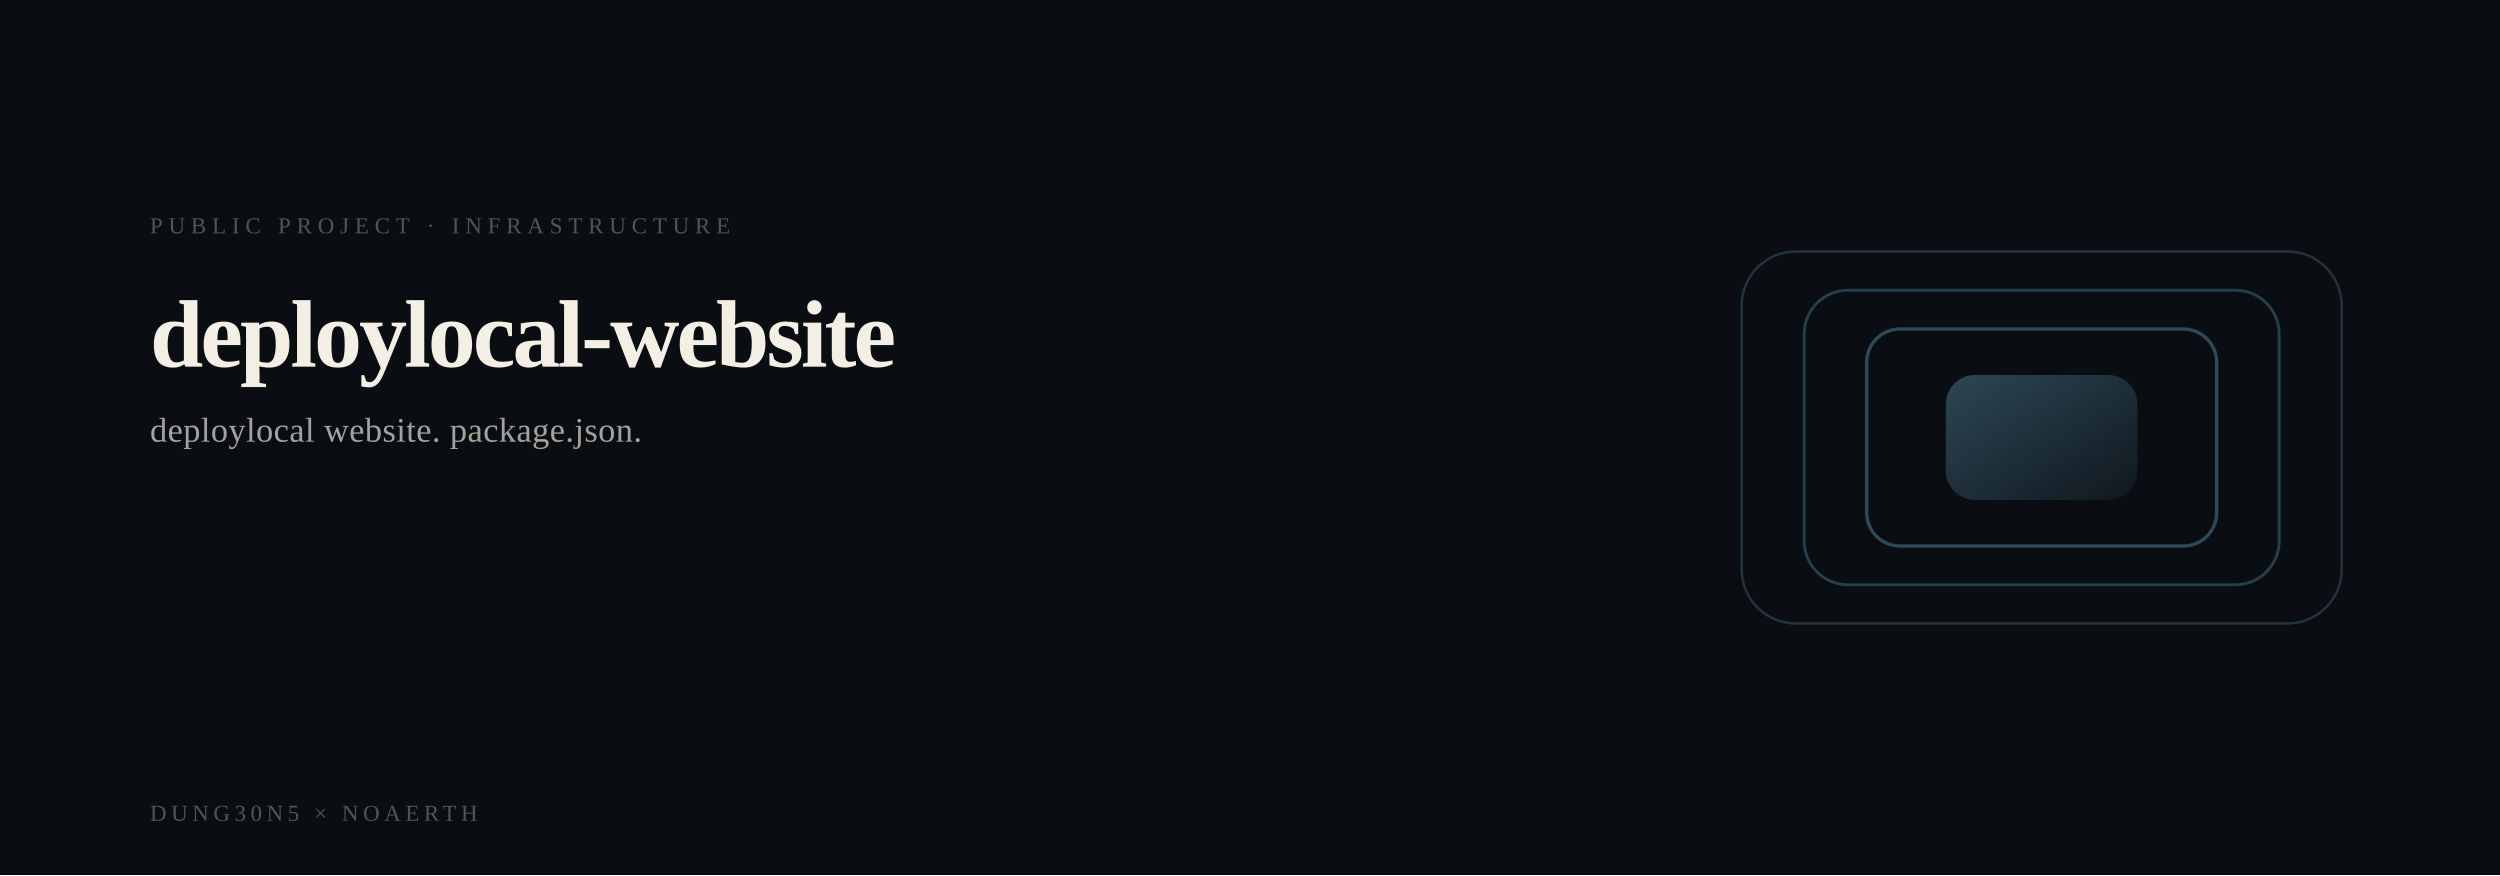
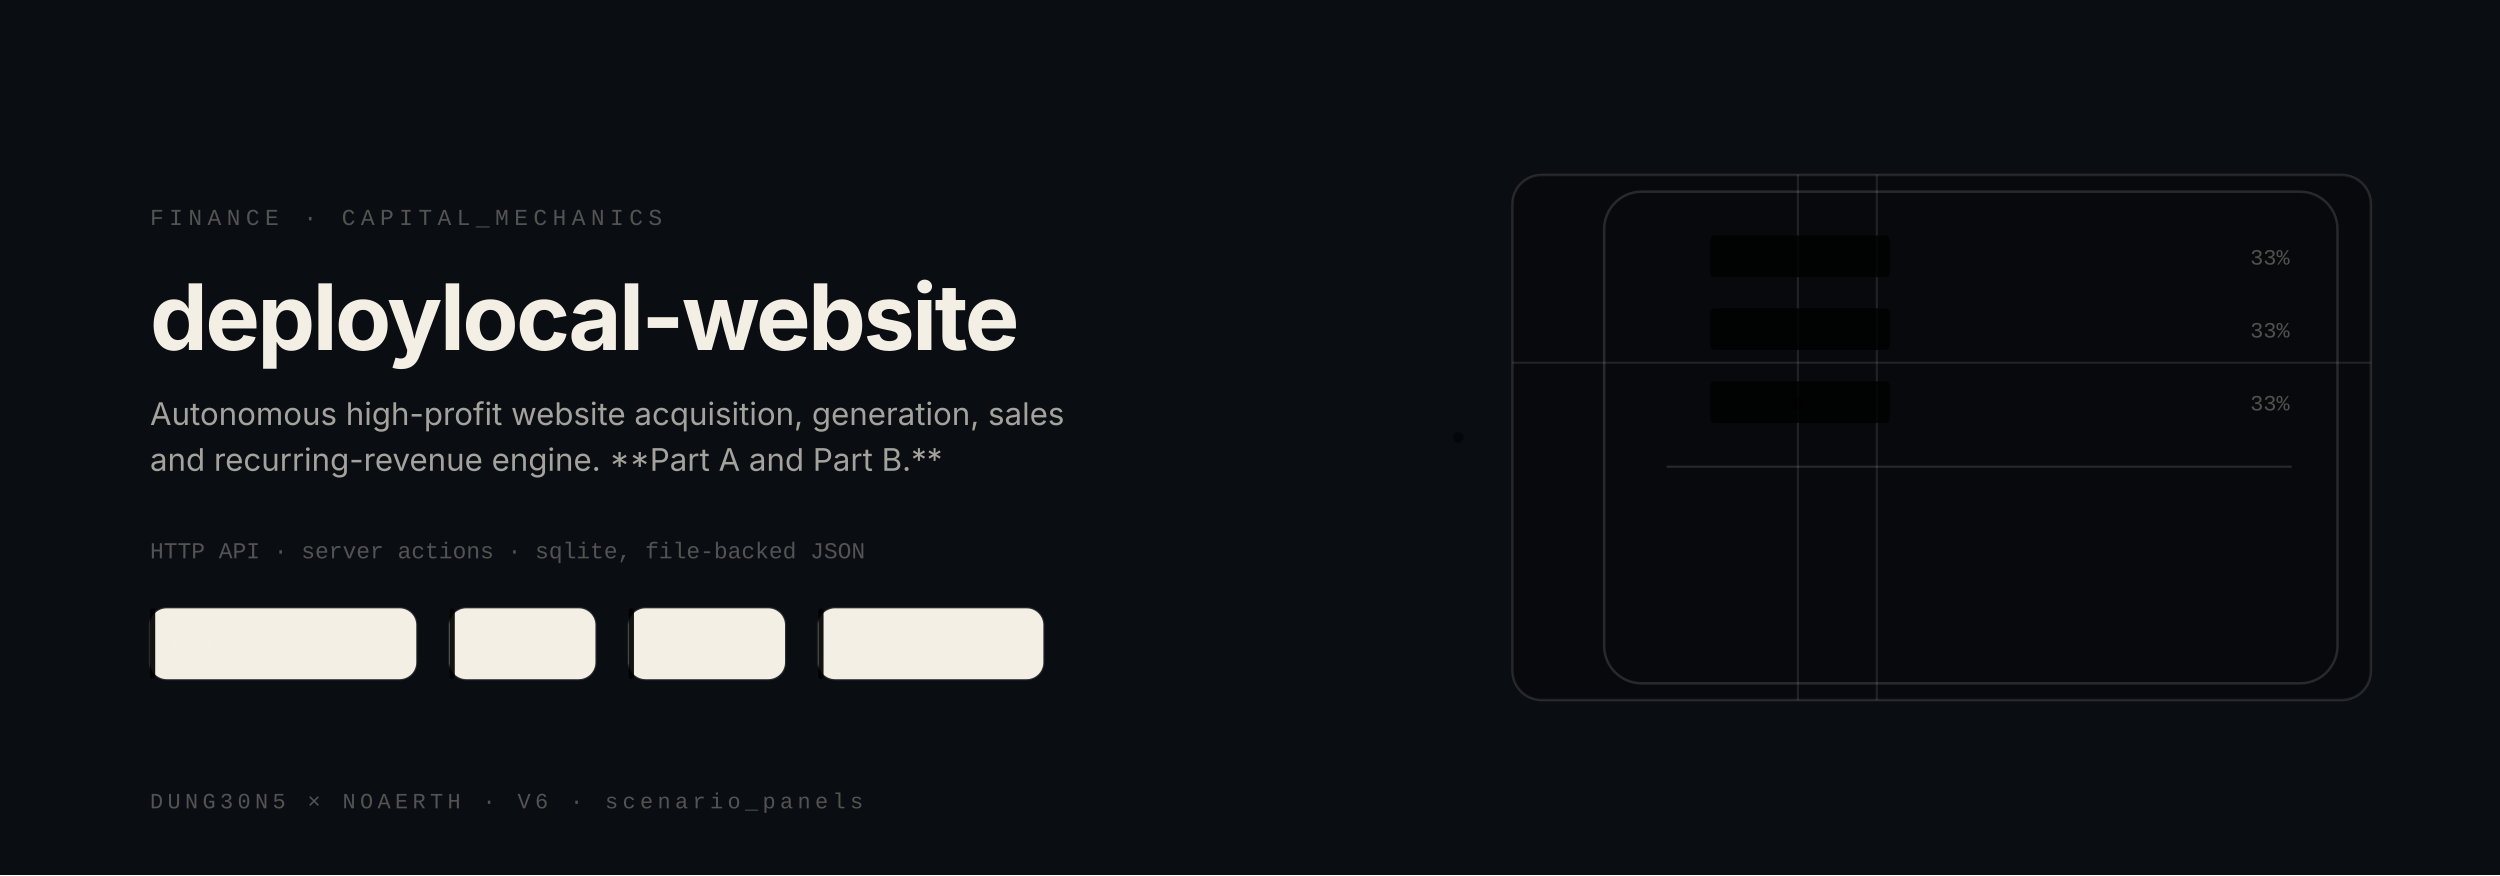
- <svg xmlns="http://www.w3.org/2000/svg" viewBox="0 0 1200 420" width="1200" height="420" role="img" aria-label="deploylocal-website: a service mesh with one coordinating node. Motion depicts nodes advertise capability, a coordinator selects, work converges.">
-   <defs>
-     <linearGradient id="hero-deploylocal-website-dark-a" x1="0" y1="0" x2="1" y2="1">
-       <stop offset="0" stop-color="#6fb7d6" stop-opacity="0.85" />
-       <stop offset="1" stop-color="#6fb7d6" stop-opacity="0.15" />
-     </linearGradient>
-   </defs>
+ <svg xmlns="http://www.w3.org/2000/svg" viewBox="0 0 1200 420" width="1200" height="420" role="img" aria-label="deploylocal-website: value enters, allocates across positions, and settles">
  <rect width="1200" height="420" fill="#0a0d12" />
-   <rect x="896" y="157.92" width="168" height="104.16" rx="16" fill="none" stroke="#6fb7d6" stroke-width="1.60" opacity="0.36" />
-   <rect x="866" y="139.32" width="228" height="141.36" rx="21" fill="none" stroke="#6fb7d6" stroke-width="1.38" opacity="0.29" />
-   <rect x="836" y="120.72" width="288" height="178.56" rx="26" fill="none" stroke="#6fb7d6" stroke-width="1.16" opacity="0.23" />
-   <rect x="934" y="180" width="92" height="60" rx="14" fill="url(#hero-deploylocal-website-dark-a)" opacity="0.40" />
-   <text x="72" y="112" fill="#f4efe44f" font-size="11" letter-spacing="2.8">PUBLIC PROJECT · INFRASTRUCTURE</text>
-   <text x="72" y="176" fill="#f4efe4" font-size="46" font-weight="660" letter-spacing="-1.4">deploylocal-website</text>
-   <text x="72" y="212" fill="#f4efe4a8" font-size="16.5" letter-spacing="0.2">deploylocal website. package.json.</text>
-   <rect x="72" y="266" width="106" height="40" rx="9" fill="#f4efe4" fill-opacity="0.05" stroke="#f4efe424" stroke-width="1.1" opacity="0">
-     <animate attributeName="opacity" from="0" to="1" dur="0.5s" begin="0.50s" fill="freeze" />
-   </rect>
-   <rect x="72" y="266" width="2.5" height="40" rx="1.2" fill="#6fb7d6" opacity="0">
-     <animate attributeName="opacity" from="0" to="0.9" dur="0.5s" begin="0.50s" fill="freeze" />
-   </rect>
-   <text x="125" y="291" fill="#f4efe4" font-size="11.5" text-anchor="middle" font-family="ui-monospace,SFMono-Regular,Menlo,monospace" opacity="0">advertise<animate attributeName="opacity" from="0" to="1" dur="0.5s" begin="0.65s" fill="freeze" />
-   </text>
-   <rect x="194" y="266" width="106" height="40" rx="9" fill="#f4efe4" fill-opacity="0.05" stroke="#f4efe424" stroke-width="1.1" opacity="0">
-     <animate attributeName="opacity" from="0" to="1" dur="0.5s" begin="1.00s" fill="freeze" />
-   </rect>
-   <rect x="194" y="266" width="2.5" height="40" rx="1.2" fill="#6fb7d6" opacity="0">
-     <animate attributeName="opacity" from="0" to="0.9" dur="0.5s" begin="1.00s" fill="freeze" />
-   </rect>
-   <text x="247" y="291" fill="#f4efe4" font-size="11.5" text-anchor="middle" font-family="ui-monospace,SFMono-Regular,Menlo,monospace" opacity="0">select<animate attributeName="opacity" from="0" to="1" dur="0.5s" begin="1.15s" fill="freeze" />
-   </text>
-   <rect x="316" y="266" width="106" height="40" rx="9" fill="#f4efe4" fill-opacity="0.05" stroke="#f4efe424" stroke-width="1.1" opacity="0">
-     <animate attributeName="opacity" from="0" to="1" dur="0.5s" begin="1.50s" fill="freeze" />
-   </rect>
-   <rect x="316" y="266" width="2.5" height="40" rx="1.2" fill="#6fb7d6" opacity="0">
-     <animate attributeName="opacity" from="0" to="0.9" dur="0.5s" begin="1.50s" fill="freeze" />
-   </rect>
-   <text x="369" y="291" fill="#f4efe4" font-size="11.5" text-anchor="middle" font-family="ui-monospace,SFMono-Regular,Menlo,monospace" opacity="0">dispatch<animate attributeName="opacity" from="0" to="1" dur="0.5s" begin="1.65s" fill="freeze" />
-   </text>
-   <rect x="438" y="266" width="106" height="40" rx="9" fill="#f4efe4" fill-opacity="0.05" stroke="#f4efe424" stroke-width="1.1" opacity="0">
-     <animate attributeName="opacity" from="0" to="1" dur="0.5s" begin="2.00s" fill="freeze" />
-   </rect>
-   <rect x="438" y="266" width="2.5" height="40" rx="1.2" fill="#e7c27a" opacity="0">
-     <animate attributeName="opacity" from="0" to="0.9" dur="0.5s" begin="2.00s" fill="freeze" />
-   </rect>
-   <text x="491" y="291" fill="#f4efe4" font-size="11.5" text-anchor="middle" font-family="ui-monospace,SFMono-Regular,Menlo,monospace" opacity="0">converge<animate attributeName="opacity" from="0" to="1" dur="0.5s" begin="2.15s" fill="freeze" />
-   </text>
-   <text x="72" y="394" fill="#f4efe44f" font-size="11" letter-spacing="2.2">DUNG30N5 × NOAERTH</text>
+   <text x="72" y="108" font-family="ui-monospace, SFMono-Regular, Menlo, Monaco, Consolas, 'Liberation Mono', monospace" font-size="11" letter-spacing="2.6" fill="#f4efe44f">FINANCE · CAPITAL_MECHANICS</text>
+   <text x="72" y="168" font-family="-apple-system, BlinkMacSystemFont, 'Segoe UI', Inter, Helvetica, Arial, sans-serif" font-size="44" font-weight="660" letter-spacing="-1.2" fill="#f4efe4">deploylocal-website</text>
+   <text x="72" y="204" font-family="-apple-system, BlinkMacSystemFont, 'Segoe UI', Inter, Helvetica, Arial, sans-serif" font-size="15" fill="#f4efe4a8">Autonomous high-profit website acquisition, generation, sales</text>
+   <text x="72" y="226" font-family="-apple-system, BlinkMacSystemFont, 'Segoe UI', Inter, Helvetica, Arial, sans-serif" font-size="15" fill="#f4efe4a8">and recurring-revenue engine. **Part A and Part B.**</text>
+   <text x="72" y="268" font-family="ui-monospace, SFMono-Regular, Menlo, Monaco, Consolas, 'Liberation Mono', monospace" font-size="11" fill="#f4efe44f">HTTP API · server actions · sqlite, file-backed JSON</text>
+   <rect x="72.0" y="292.0" width="127.8" height="34.0" rx="8" fill="#f4efe4" stroke="#f4efe424" stroke-width="1.1" />
+   <rect x="72.0" y="292.0" width="2.5" height="34.0" rx="1.2" fill="amber" opacity="0.92" />
+   <text x="135.9" y="314" font-family="ui-monospace, SFMono-Regular, Menlo, Monaco, Consolas, 'Liberation Mono', monospace" font-size="11" fill="#f4efe4" fill-opacity="0.82" text-anchor="middle">bulk-generate-si</text>
+   <rect x="215.8" y="292.0" width="70.0" height="34.0" rx="8" fill="#f4efe4" stroke="#f4efe424" stroke-width="1.1" />
+   <rect x="215.8" y="292.0" width="2.5" height="34.0" rx="1.2" fill="amber" opacity="0.92" />
+   <text x="250.8" y="314" font-family="ui-monospace, SFMono-Regular, Menlo, Monaco, Consolas, 'Liberation Mono', monospace" font-size="11" fill="#f4efe4" fill-opacity="0.82" text-anchor="middle">checkout</text>
+   <rect x="301.8" y="292.0" width="75.0" height="34.0" rx="8" fill="#f4efe4" stroke="#f4efe424" stroke-width="1.1" />
+   <rect x="301.8" y="292.0" width="2.5" height="34.0" rx="1.2" fill="amber" opacity="0.92" />
+   <text x="339.3" y="314" font-family="ui-monospace, SFMono-Regular, Menlo, Monaco, Consolas, 'Liberation Mono', monospace" font-size="11" fill="#f4efe4" fill-opacity="0.82" text-anchor="middle">claim-site</text>
+   <rect x="392.8" y="292.0" width="108.0" height="34.0" rx="8" fill="#f4efe4" stroke="#f4efe424" stroke-width="1.1" />
+   <rect x="392.8" y="292.0" width="2.5" height="34.0" rx="1.2" fill="mint" opacity="0.92" />
+   <text x="446.8" y="314" font-family="ui-monospace, SFMono-Regular, Menlo, Monaco, Consolas, 'Liberation Mono', monospace" font-size="11" fill="#f4efe4" fill-opacity="0.82" text-anchor="middle">create-checkout</text>
+   <rect x="726.0" y="84.0" width="412.0" height="252.0" rx="14" fill="amber" fill-opacity="0.05" />
+   <line x1="740.0" y1="85.0" x2="1124.0" y2="85.0" stroke="amber" stroke-width="1.6" opacity="0.4" />
+   <rect x="726.0" y="84.0" width="412.0" height="252.0" rx="14" fill="none" stroke="#f4efe424" stroke-width="1.2" />
+   <line x1="863.0" y1="84.0" x2="863.0" y2="336.0" stroke="#f4efe424" stroke-width="1" />
+   <line x1="900.9" y1="84.0" x2="900.9" y2="336.0" stroke="#f4efe424" stroke-width="1" />
+   <line x1="726.0" y1="174.1" x2="1138.0" y2="174.1" stroke="#f4efe424" stroke-width="1" />
+   <circle cx="863.0" cy="193.7" r="3" fill="amber" opacity="0.55" />
+   <rect x="726.0" y="84.0" width="412.0" height="252.0" rx="14" fill="#000" fill-opacity="0.22" />
+   <path d="M1094.0 302.0 h20 M1104.0 292.0 v20" stroke="mint" stroke-width="1.4" opacity="0.6" />
+   <rect x="770" y="92" width="352" height="236" rx="18" fill="none" stroke="#f4efe424" stroke-width="1.2" />
+   <rect x="821.0" y="113.0" width="86.0" height="20.0" rx="2" fill="mint" opacity="0.82" />
+   <text x="1099" y="127" font-family="ui-monospace, SFMono-Regular, Menlo, Monaco, Consolas, 'Liberation Mono', monospace" font-size="10.5" fill="#f4efe44f" text-anchor="end">33%</text>
+   <rect x="821.0" y="148.0" width="86.0" height="20.0" rx="2" fill="amber" opacity="0.82" />
+   <text x="1099" y="162" font-family="ui-monospace, SFMono-Regular, Menlo, Monaco, Consolas, 'Liberation Mono', monospace" font-size="10.5" fill="#f4efe44f" text-anchor="end">33%</text>
+   <rect x="821.0" y="183.0" width="86.0" height="20.0" rx="2" fill="amber" opacity="0.82" />
+   <text x="1099" y="197" font-family="ui-monospace, SFMono-Regular, Menlo, Monaco, Consolas, 'Liberation Mono', monospace" font-size="10.5" fill="#f4efe44f" text-anchor="end">33%</text>
+   <line x1="800" y1="224" x2="1100" y2="224" stroke="#f4efe424" stroke-width="1" />
+   <circle cx="700.0" cy="210.0" r="2.6" fill="amber" opacity="0.5" />
+   <text x="72" y="388" font-family="ui-monospace, SFMono-Regular, Menlo, Monaco, Consolas, 'Liberation Mono', monospace" font-size="10.5" letter-spacing="2.1" fill="#f4efe44f">DUNG30N5 × NOAERTH · V6 · scenario_panels</text>
</svg>
